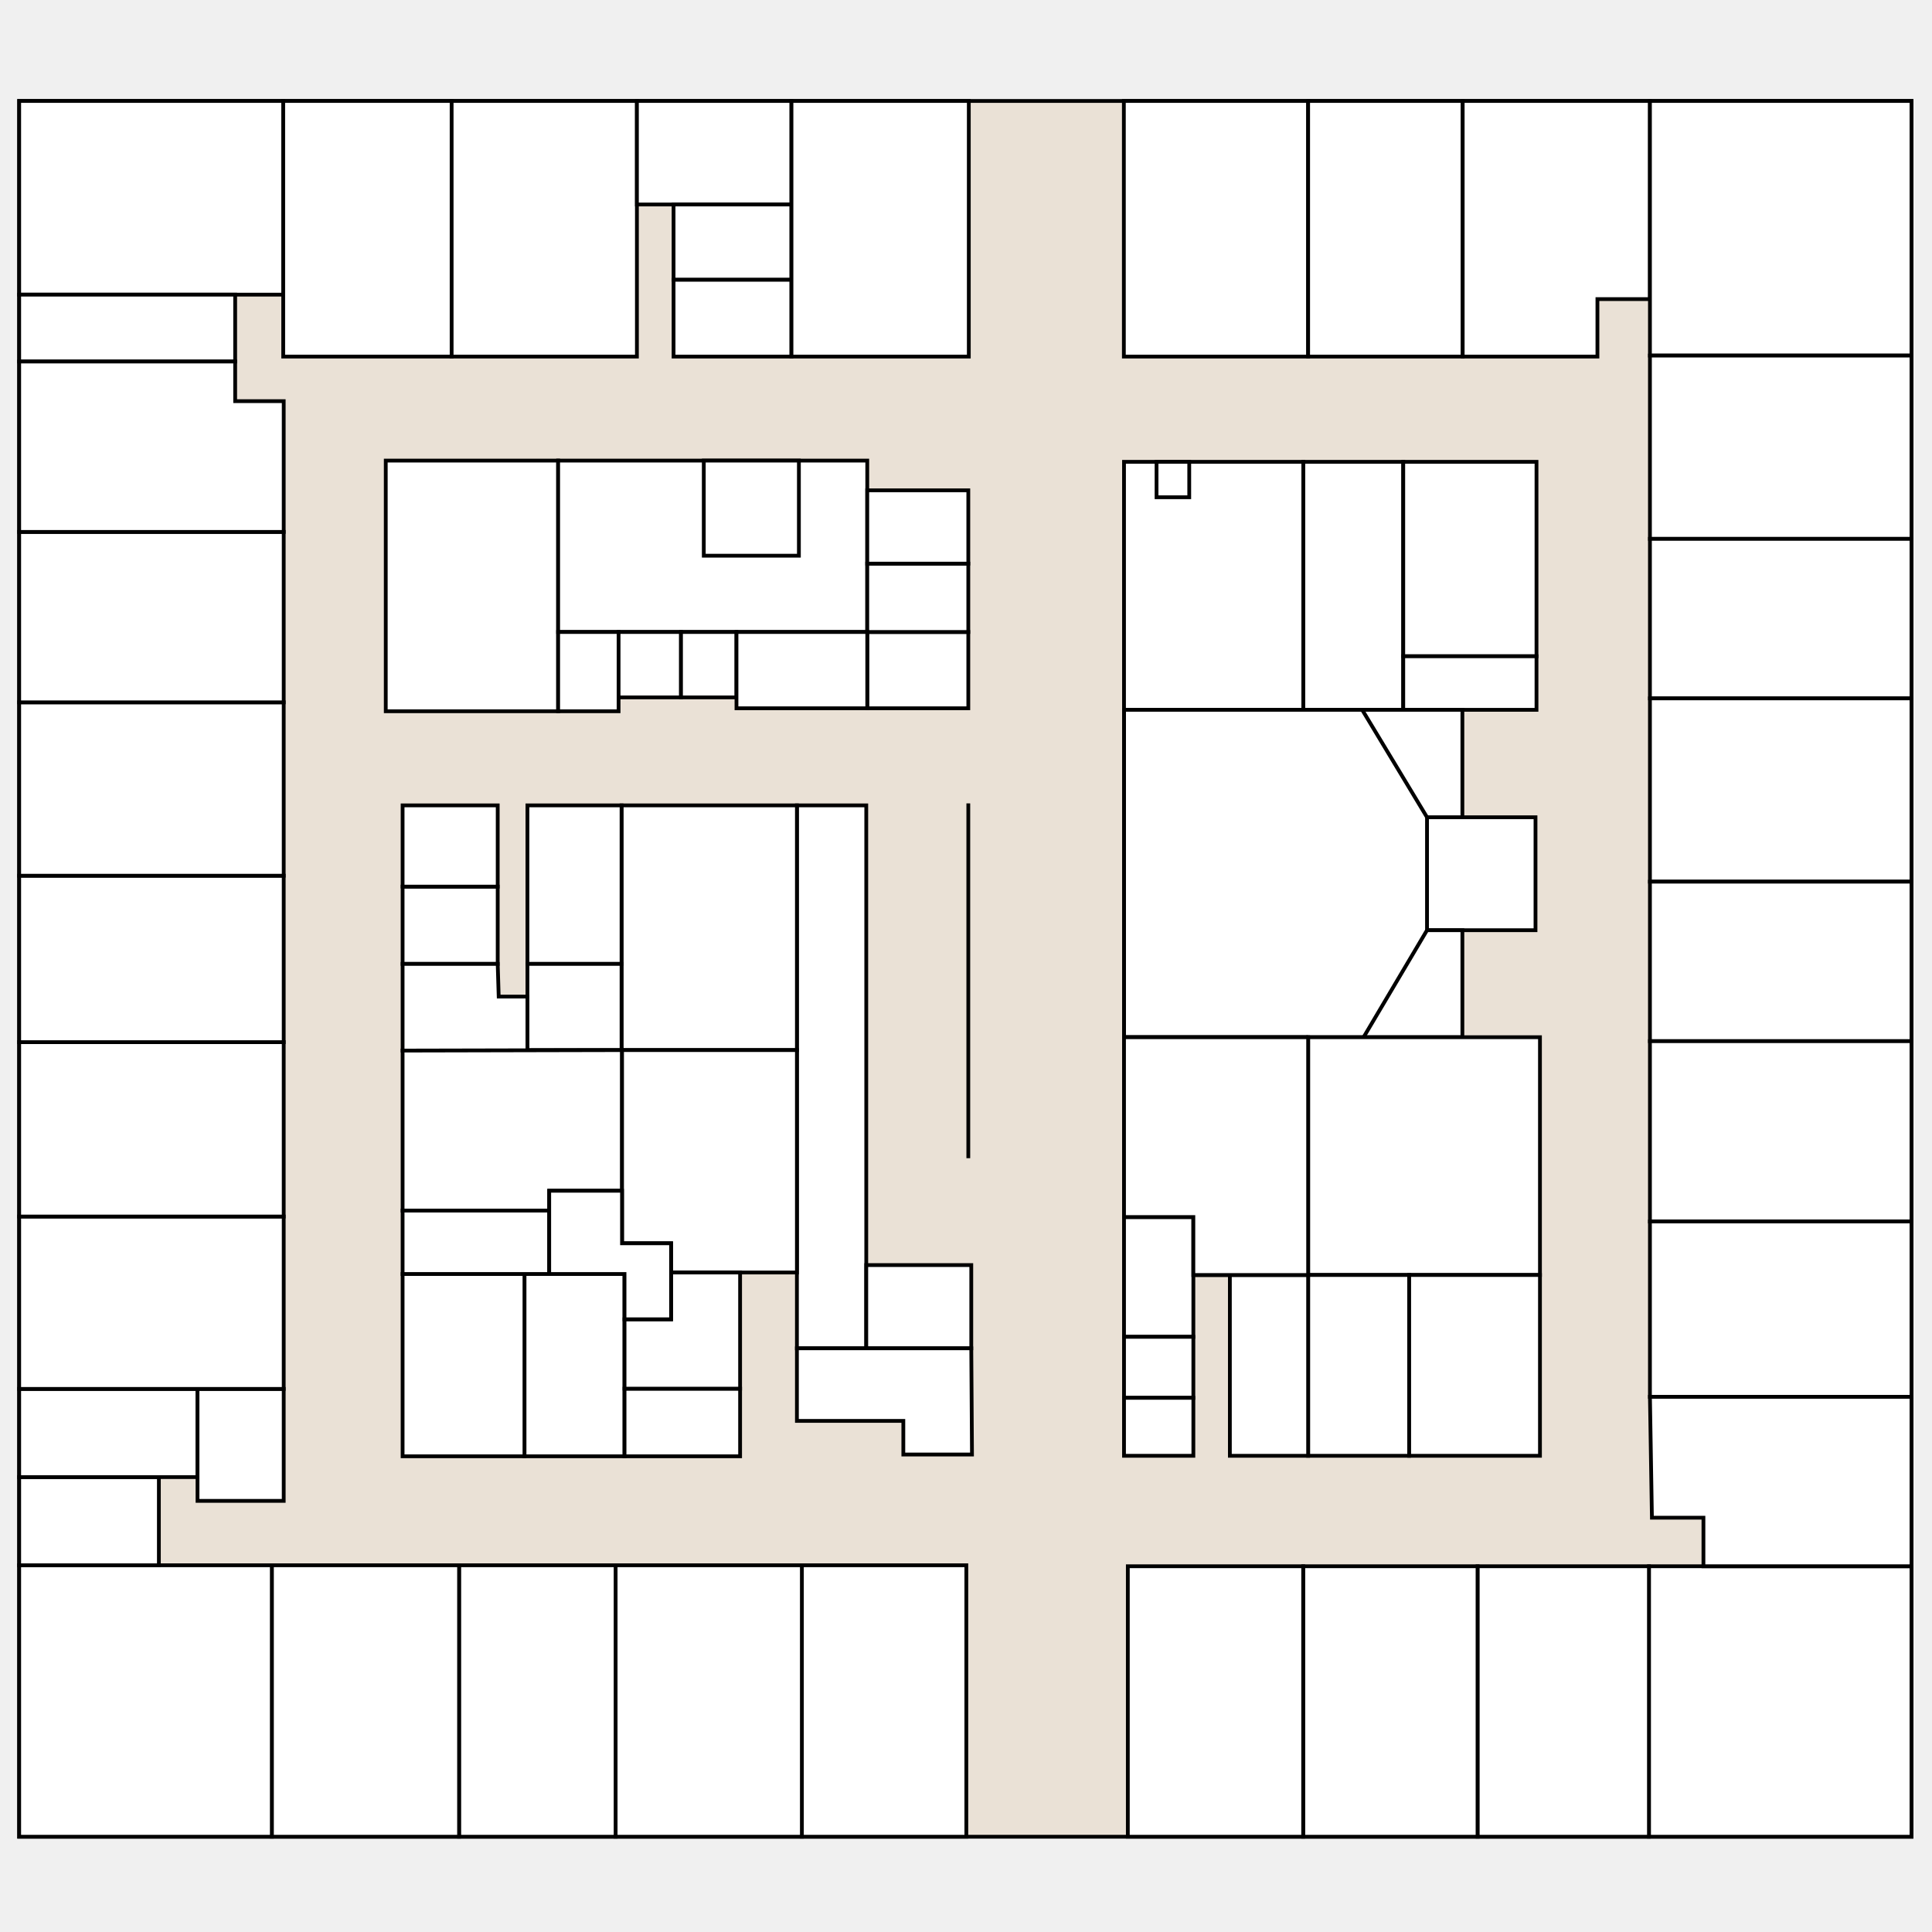
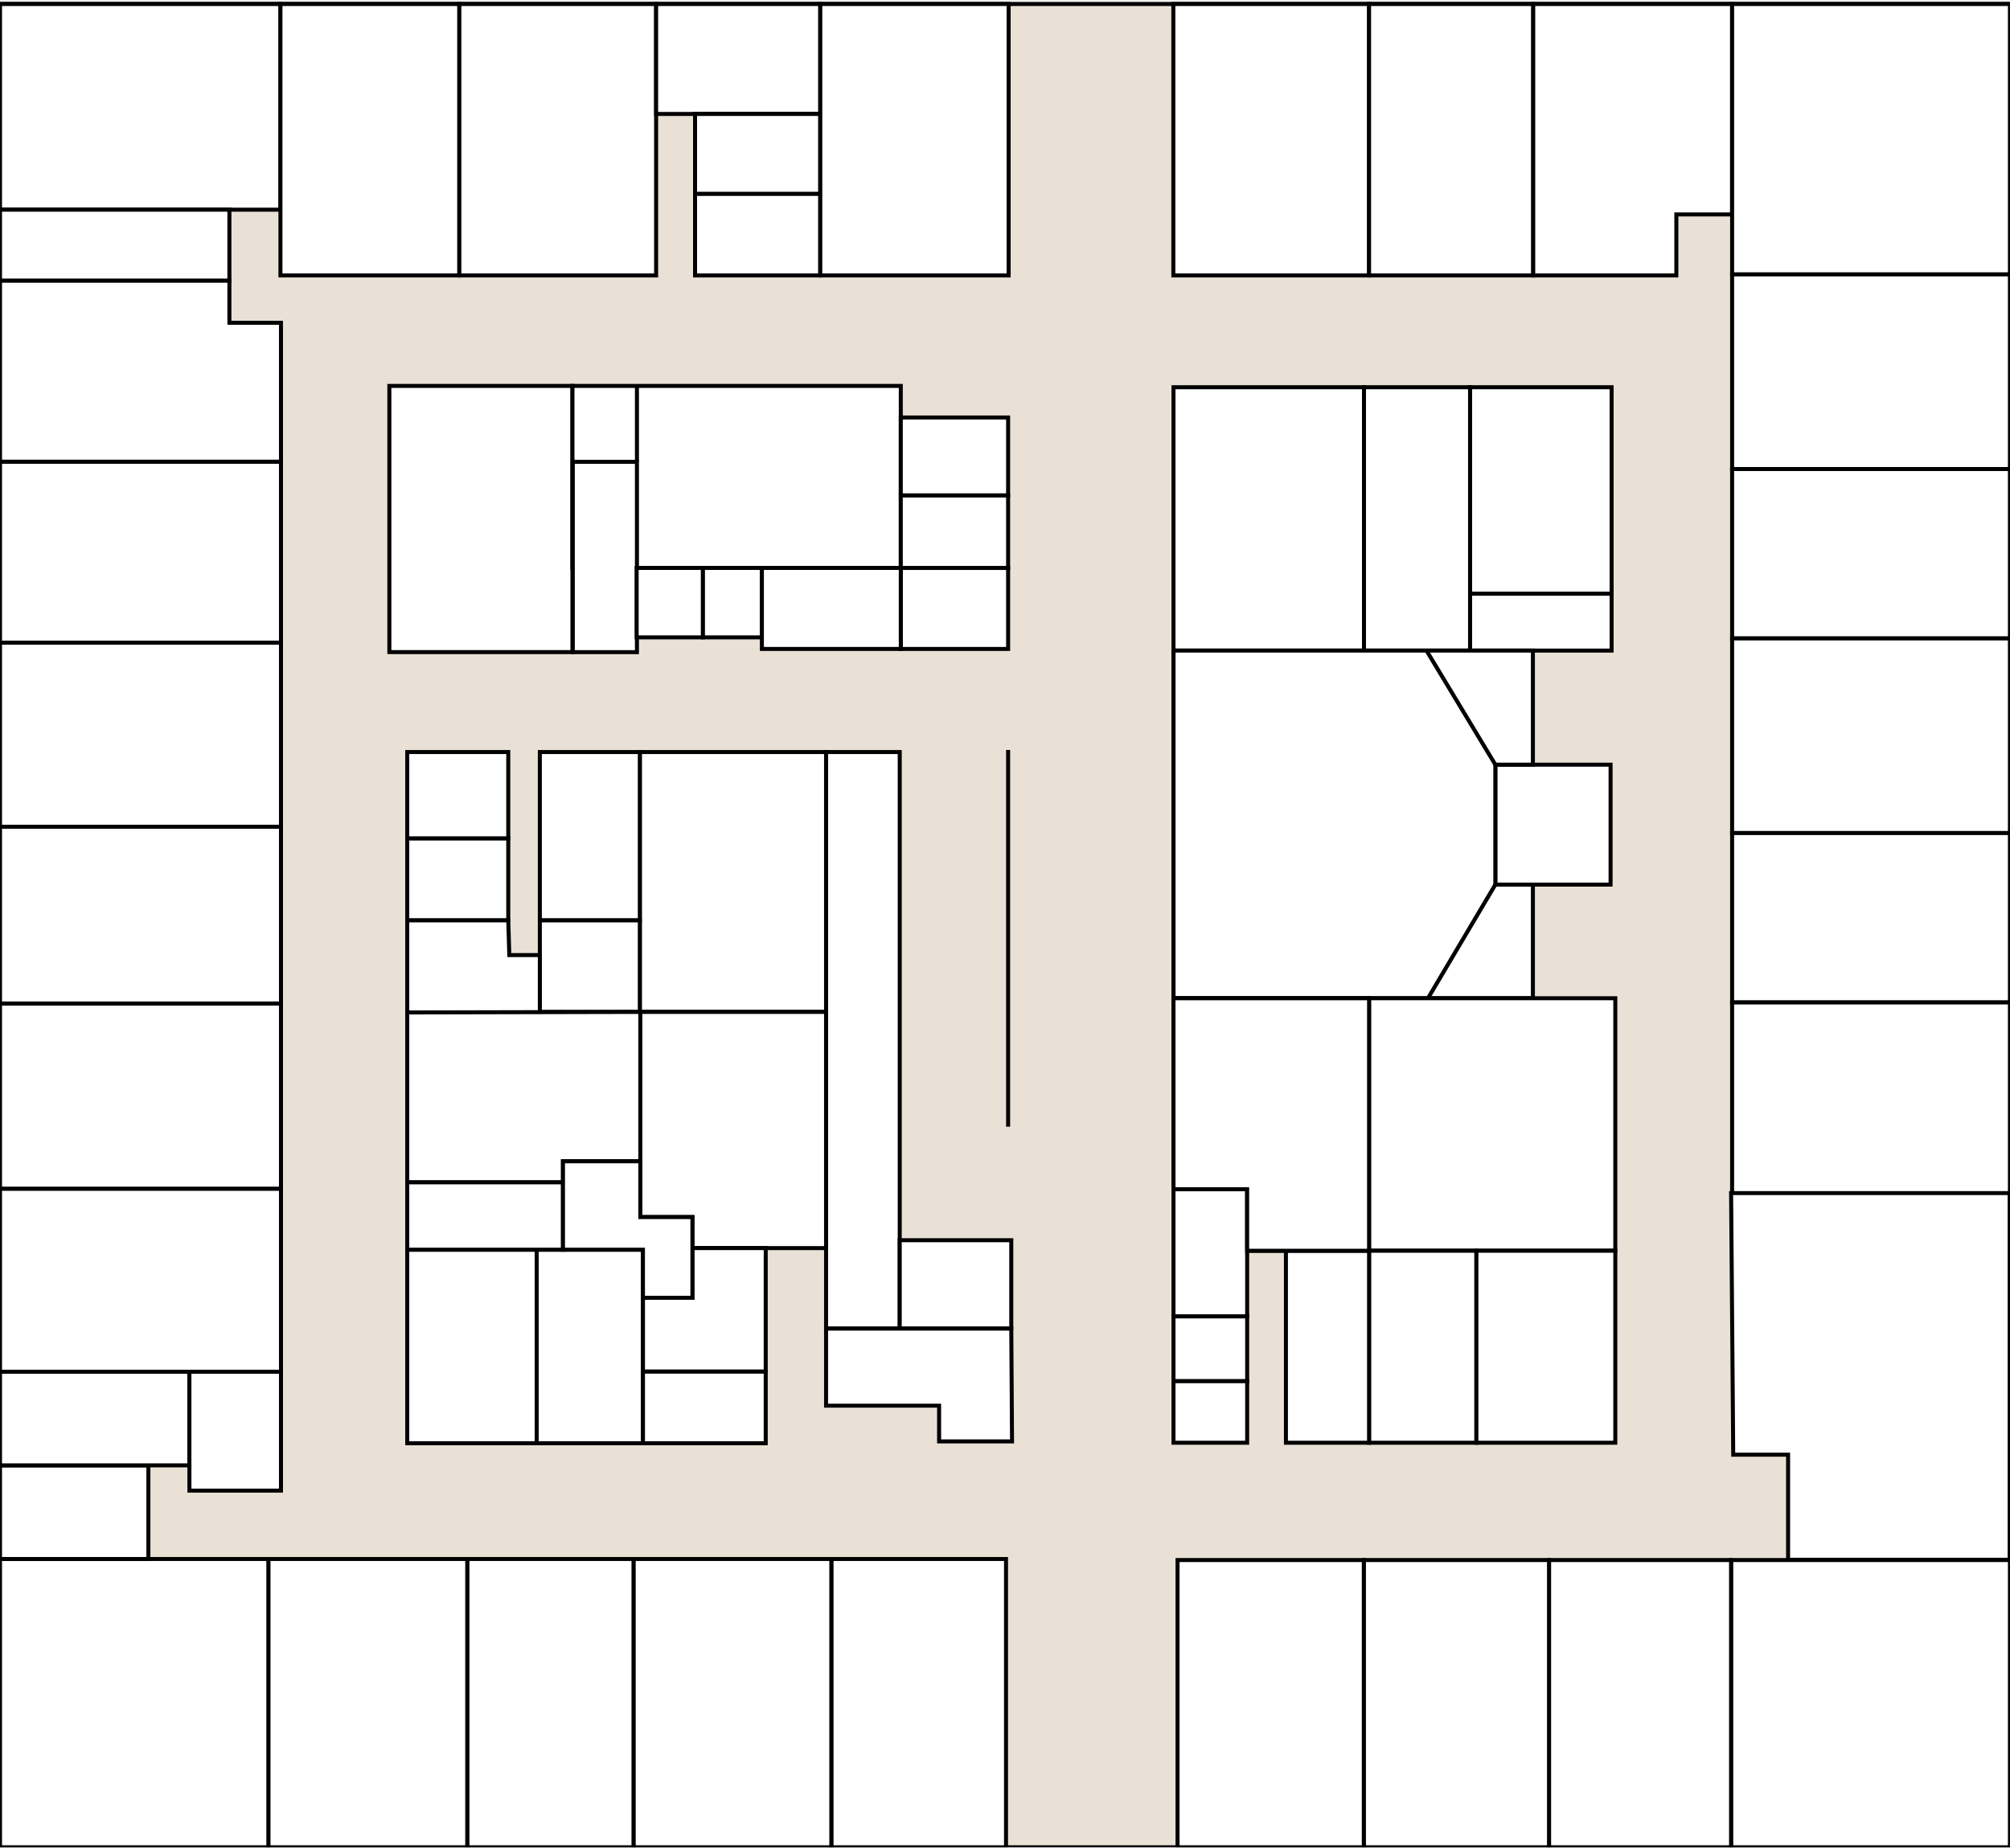
- <svg xmlns="http://www.w3.org/2000/svg" xmlns:ns1="http://www.openswatchbook.org/uri/2009/osb" width="1024" height="1024" viewBox="0 0 1024 1024" id="svg2" version="1.1">
-   <defs id="defs4">
-     <linearGradient id="linearGradient4705" ns1:paint="solid">
-       <stop style="stop-color:#ffffff;stop-opacity:1;" offset="0" id="stop4707" />
-     </linearGradient>
-     <filter style="color-interpolation-filters:sRGB;" id="filter5156">
-       <feGaussianBlur stdDeviation="20 20" result="blur" id="feGaussianBlur5158" />
-     </filter>
+ <svg xmlns="http://www.w3.org/2000/svg" width="1003" height="922" viewBox="0 0 1003 922" fill="none">
+   <g clip-path="url(#clip0_1070_1724)">
+     <path d="M1002.96 2H0V921.995H1002.96V2Z" fill="#EAE1D6" stroke="black" stroke-width="2" />
+     <path d="M139.942 2H0V104.659H139.942V2Z" fill="white" stroke="black" stroke-width="2" />
+     <path d="M229.211 2H139.942V137.479H229.211V2Z" fill="white" stroke="black" stroke-width="2" />
+     <path d="M327.407 2H229.211V137.479H327.407V2Z" fill="white" stroke="black" stroke-width="2" />
+     <path d="M409.324 2H327.407V56.874H409.324V2Z" fill="white" stroke="black" stroke-width="2" />
+     <path d="M409.324 56.874H346.836V96.783H409.324V56.874Z" fill="white" stroke="black" stroke-width="2" />
+     <path d="M409.324 96.783H346.836V137.479H409.324V96.783Z" fill="white" stroke="black" stroke-width="2" />
+     <path d="M503.319 2H409.324V137.479H503.319V2Z" fill="white" stroke="black" stroke-width="2" />
+     <path d="M683.17 2H585.499V137.479H683.17V2Z" fill="white" stroke="black" stroke-width="2" />
+     <path d="M765.088 2H683.17V137.479H765.088V2Z" fill="white" stroke="black" stroke-width="2" />
+     <path d="M864.334 2V107.022H836.503V137.479H765.088V2H864.334Z" fill="white" stroke="black" stroke-width="2" />
+     <path d="M1002.96 2H864.334V136.954H1002.96V2Z" fill="white" stroke="black" stroke-width="2" />
+     <path d="M1002.96 136.954H864.334V234.099H1002.96V136.954Z" fill="white" stroke="black" stroke-width="2" />
+     <path d="M1002.96 234.099H864.334V318.642H1002.96V234.099Z" fill="white" stroke="black" stroke-width="2" />
+     <path d="M1002.96 318.642H864.334V415.788H1002.96V318.642Z" fill="white" stroke="black" stroke-width="2" />
+     <path d="M1002.96 415.788H864.334V500.331H1002.96V415.788Z" fill="white" stroke="black" stroke-width="2" />
+     <path d="M1002.96 500.331H864.334V595.901H1002.96V500.331Z" fill="white" stroke="black" stroke-width="2" />
+     <path d="M1002.96 778.64H863.809V921.995H1002.96V778.64Z" fill="white" stroke="black" stroke-width="2" />
+     <path d="M863.809 778.64H772.964V921.995H863.809V778.64Z" fill="white" stroke="black" stroke-width="2" />
+     <path d="M772.964 778.64H680.545V921.995H772.964V778.64Z" fill="white" stroke="black" stroke-width="2" />
+     <path d="M680.545 778.64H587.6V921.995H680.545V778.64Z" fill="white" stroke="black" stroke-width="2" />
+     <path d="M502.007 778.115H414.838V921.995H502.007V778.115Z" fill="white" stroke="black" stroke-width="2" />
+     <path d="M414.838 778.115H316.117V921.995H414.838V778.115Z" fill="white" stroke="black" stroke-width="2" />
+     <path d="M316.117 778.115H233.15V921.995H316.117V778.115Z" fill="white" stroke="black" stroke-width="2" />
+     <path d="M233.15 778.115H133.903V921.995H233.15V778.115Z" fill="white" stroke="black" stroke-width="2" />
+     <path d="M133.903 778.115H0V921.995H133.903V778.115Z" fill="white" stroke="black" stroke-width="2" />
+     <path d="M74.041 731.38H0V778.115H74.041V731.38Z" fill="white" stroke="black" stroke-width="2" />
+     <path d="M94.52 684.645H0V731.38H94.52V684.645Z" fill="white" stroke="black" stroke-width="2" />
+     <path d="M140.205 684.645H94.52V743.983H140.205V684.645Z" fill="white" stroke="black" stroke-width="2" />
+     <path d="M140.205 593.276H0V684.645H140.205V593.276Z" fill="white" stroke="black" stroke-width="2" />
+     <path d="M140.205 500.856H0V593.276H140.205V500.856Z" fill="white" stroke="black" stroke-width="2" />
+     <path d="M140.205 412.637H0V500.856H140.205V412.637Z" fill="white" stroke="black" stroke-width="2" />
+     <path d="M140.205 320.743H0V412.637H140.205V320.743Z" fill="white" stroke="black" stroke-width="2" />
+     <path d="M140.205 230.424H0V320.743H140.205V230.424Z" fill="white" stroke="black" stroke-width="2" />
+     <path d="M114.474 104.659H0V140.104H114.474V104.659Z" fill="white" stroke="black" stroke-width="2" />
+     <path d="M140.205 230.424V161.109H114.474V140.104H0V230.424H140.205Z" fill="white" stroke="black" stroke-width="2" />
+     <path d="M892.264 778.49V726.051H864.886L863.832 595.49H1002.83V778.49H892.264Z" fill="white" stroke="black" stroke-width="2" />
+     <path d="M285.661 192.615H194.291V325.469H285.661V192.615Z" fill="white" stroke="black" stroke-width="2" />
+     <path d="M449.496 192.615H285.661V283.46H449.496V192.615Z" fill="white" stroke="black" stroke-width="2" />
+     <mask id="mask0_1070_1724" style="mask-type:luminance" maskUnits="userSpaceOnUse" x="285" y="192" width="34" height="39">
+       <path d="M285.832 192.49H318.832V230.49H285.832V192.49Z" fill="white" />
+     </mask>
+     <g mask="url(#mask0_1070_1724)">
+       <path d="M318.832 192.49H316.832V230.49H318.832H320.832V192.49H318.832Z" fill="black" />
+     </g>
+     <path d="M317.832 230.49H285.832V325.49H317.832V230.49Z" fill="white" stroke="black" stroke-width="2" />
+     <path d="M350.775 283.46H317.693V318.117H350.775V283.46Z" fill="white" stroke="black" stroke-width="2" />
+     <path d="M380.181 283.46H350.775V318.117H380.181V283.46Z" fill="white" stroke="black" stroke-width="2" />
+     <path d="M503.057 283.46H449.495V323.893H503.057V283.46Z" fill="white" stroke="black" stroke-width="2" />
+     <path d="M503.057 247.227H449.495V283.46H503.057V247.227Z" fill="white" stroke="black" stroke-width="2" />
+     <path d="M503.057 208.369H449.495V247.227H503.057V208.369Z" fill="white" stroke="black" stroke-width="2" />
+     <path d="M449.496 283.46H380.181V323.893H449.496V283.46Z" fill="white" stroke="black" stroke-width="2" />
+     <path d="M448.97 375.354H412.213V663.115H448.97V375.354Z" fill="white" stroke="black" stroke-width="2" />
+     <path d="M504.632 619.006H448.97V663.115H504.632V619.006Z" fill="white" stroke="black" stroke-width="2" />
+     <path d="M412.213 375.354H319.268V505.057H412.213V375.354Z" fill="white" stroke="black" stroke-width="2" />
+     <path d="M319.268 375.354H269.382V459.372H319.268V375.354Z" fill="white" stroke="black" stroke-width="2" />
+     <path d="M319.268 459.372H269.382V505.057H319.268V459.372Z" fill="white" stroke="black" stroke-width="2" />
+     <path d="M253.629 418.413H203.218V459.372H253.629V418.413Z" fill="white" stroke="black" stroke-width="2" />
+     <path d="M253.629 375.354H203.218V418.414H253.629V375.354Z" fill="white" stroke="black" stroke-width="2" />
+     <path d="M269.382 505.319V476.701H254.154L253.629 459.372H203.218V505.319H269.382Z" fill="white" stroke="black" stroke-width="2" />
+     <path d="M320.843 623.732H267.807V720.353H320.843V623.732Z" fill="white" stroke="black" stroke-width="2" />
+     <path d="M267.807 623.732H203.218V720.353H267.807V623.732Z" fill="white" stroke="black" stroke-width="2" />
+     <path d="M203.218 505.319V590.125H280.935V579.623H319.53V505.057L203.218 505.319Z" fill="white" stroke="black" stroke-width="2" />
+     <path d="M319.53 505.057V607.454H345.523V622.944H412.213V505.057H319.53Z" fill="white" stroke="black" stroke-width="2" />
+     <path d="M280.935 590.125H203.218V623.732H280.935V590.125Z" fill="white" stroke="black" stroke-width="2" />
+     <path d="M382.102 684.511H320.843V720.353H382.102V684.511Z" fill="white" stroke="black" stroke-width="2" />
+     <path d="M412.213 663.115V701.592H468.617V719.415H505.005L504.632 663.115H412.213Z" fill="white" stroke="black" stroke-width="2" />
+     <path d="M382.102 684.511V622.944H345.523V647.752H320.843V684.511H382.102Z" fill="white" stroke="black" stroke-width="2" />
+     <path d="M680.635 193.268H585.58V324.712H680.635V193.268Z" fill="white" stroke="black" stroke-width="2" />
+     <path d="M733.581 193.268H680.635V324.712H733.581V193.268Z" fill="white" stroke="black" stroke-width="2" />
+     <path d="M804.209 193.268H733.581V296.325H804.209V193.268Z" fill="white" stroke="black" stroke-width="2" />
+     <path d="M804.209 296.325H733.581V324.712H804.209V296.325Z" fill="white" stroke="black" stroke-width="2" />
+     <path d="M803.683 381.656H746.184V441.518H803.683V381.656Z" fill="white" stroke="black" stroke-width="2" />
+     <path d="M585.582 324.708V498.24H764.926V441.521H746.176V381.646H764.926V324.708H585.582Z" fill="white" stroke="black" stroke-width="2" />
+     <path d="M806.046 498.23H683.17V624.257H806.046V498.23Z" fill="white" stroke="black" stroke-width="2" />
+     <path d="M736.731 624.257H683.17V720.09H736.731V624.257Z" fill="white" stroke="black" stroke-width="2" />
+     <path d="M806.046 624.257H736.732V720.09H806.046V624.257Z" fill="white" stroke="black" stroke-width="2" />
+     <path d="M683.17 624.257H641.686V720.09H683.17V624.257Z" fill="white" stroke="black" stroke-width="2" />
+     <path d="M585.58 324.712V593.54" stroke="black" stroke-width="2" />
+     <path d="M622.339 593.54H585.58V657.034H622.339V593.54Z" fill="white" stroke="black" stroke-width="2" />
+     <path d="M622.339 657.034H585.58V689.371H622.339V657.034Z" fill="white" stroke="black" stroke-width="2" />
+     <path d="M622.339 689.371H585.58V720.09H622.339V689.371Z" fill="white" stroke="black" stroke-width="2" />
+     <path d="M641.686 624.257H622.339" stroke="black" stroke-width="2" />
+     <path d="M683.17 498.23H585.58" stroke="black" stroke-width="2" />
+     <path d="M746.184 441.518L712.568 498.23" stroke="black" stroke-width="2" />
+     <path d="M746.184 381.656L711.825 324.712" stroke="black" stroke-width="2" />
+     <path d="M503.057 374.304V562.35" stroke="black" stroke-width="2" />
+     <path d="M280.926 579.615V607.458V623.74H319.52H320.832V647.74H345.52V607.458H319.52V579.615H280.926Z" fill="white" stroke="black" stroke-width="2" />
+     <path d="M585.582 498.24V593.552H622.332V624.271H683.176V593.552V498.24H585.582Z" fill="white" stroke="black" stroke-width="2" />
+   </g>
+   <defs>
+     <clipPath id="clip0_1070_1724">
+       <rect width="1003" height="922" fill="white" />
+     </clipPath>
  </defs>
-   <g id="layer2" transform="translate(0,-28.36217)" style="display:inline">
-     <g id="g3987" transform="matrix(1.470312,0,0,1.470312,-39.19294,-241.9188)" style="stroke:#000000;stroke-width:2.55;stroke-miterlimit:4;stroke-opacity:1;stroke-dasharray:none">
-       <rect y="220.219" x="33.571" height="625.714" width="682.143" id="rect3007" style="fill:#EAE1D6;fill-opacity:1;stroke:#000000;stroke-width:1.36;stroke-miterlimit:4;stroke-opacity:1;stroke-dasharray:none" />
-       <rect y="220.219" x="33.571" height="69.821" width="95.179" id="rect3781" style="fill:#ffffff;fill-opacity:1;stroke:#000000;stroke-width:1.36;stroke-miterlimit:4;stroke-opacity:1;stroke-dasharray:none" />
-       <rect y="220.219" x="128.75" height="92.143" width="60.714" id="rect3783" style="fill:#ffffff;fill-opacity:1;stroke:#000000;stroke-width:1.36;stroke-miterlimit:4;stroke-opacity:1;stroke-dasharray:none" />
-       <rect y="220.219" x="189.464" height="92.143" width="66.786" id="rect3785" style="fill:#ffffff;fill-opacity:1;stroke:#000000;stroke-width:1.36;stroke-miterlimit:4;stroke-opacity:1;stroke-dasharray:none" />
-       <rect y="220.219" x="256.25" height="37.321" width="55.714" id="rect3787" style="fill:#ffffff;fill-opacity:1;stroke:#000000;stroke-width:1.36;stroke-miterlimit:4;stroke-opacity:1;stroke-dasharray:none" />
-       <rect y="257.541" x="269.464" height="27.143" width="42.5" id="rect3789" style="fill:#ffffff;fill-opacity:1;stroke:#000000;stroke-width:1.36;stroke-miterlimit:4;stroke-opacity:1;stroke-dasharray:none" />
-       <rect y="284.684" x="269.464" height="27.679" width="42.5" id="rect3791" style="fill:#ffffff;fill-opacity:1;stroke:#000000;stroke-width:1.36;stroke-miterlimit:4;stroke-opacity:1;stroke-dasharray:none" />
-       <rect ry="0" y="220.219" x="311.964" height="92.143" width="63.929" id="rect3797" style="fill:#ffffff;fill-opacity:1;stroke:#000000;stroke-width:1.36;stroke-miterlimit:4;stroke-opacity:1;stroke-dasharray:none" />
-       <rect y="220.219" x="431.786" height="92.143" width="66.429" id="rect3803" style="fill:#ffffff;fill-opacity:1;stroke:#000000;stroke-width:1.36;stroke-miterlimit:4;stroke-opacity:1;stroke-dasharray:none" />
-       <rect y="220.219" x="498.214" height="92.143" width="55.714" id="rect3805" style="fill:#ffffff;fill-opacity:1;stroke:#000000;stroke-width:1.36;stroke-miterlimit:4;stroke-opacity:1;stroke-dasharray:none" />
-       <path id="path3809" d="m 621.429,220.219 0,71.429 -18.929,0 0,20.714 -48.571,0 0,-92.143 z" style="fill:#ffffff;fill-opacity:1;stroke:#000000;stroke-width:1.36;stroke-linecap:butt;stroke-linejoin:miter;stroke-miterlimit:4;stroke-opacity:1;stroke-dasharray:none" />
-       <rect y="220.219" x="621.429" height="91.786" width="94.286" id="rect3811" style="fill:#ffffff;fill-opacity:1;stroke:#000000;stroke-width:1.36;stroke-miterlimit:4;stroke-opacity:1;stroke-dasharray:none" />
-       <rect y="312.005" x="621.429" height="66.071" width="94.286" id="rect3813" style="fill:#ffffff;fill-opacity:1;stroke:#000000;stroke-width:1.36;stroke-miterlimit:4;stroke-opacity:1;stroke-dasharray:none" />
-       <rect y="378.076" x="621.429" height="57.5" width="94.286" id="rect3815" style="fill:#ffffff;fill-opacity:1;stroke:#000000;stroke-width:1.36;stroke-miterlimit:4;stroke-opacity:1;stroke-dasharray:none" />
-       <rect y="435.576" x="621.429" height="66.071" width="94.286" id="rect3817" style="fill:#ffffff;fill-opacity:1;stroke:#000000;stroke-width:1.36;stroke-miterlimit:4;stroke-opacity:1;stroke-dasharray:none" />
-       <rect y="501.648" x="621.429" height="57.5" width="94.286" id="rect3819" style="fill:#ffffff;fill-opacity:1;stroke:#000000;stroke-width:1.36;stroke-miterlimit:4;stroke-opacity:1;stroke-dasharray:none" />
-       <rect y="559.148" x="621.429" height="65" width="94.286" id="rect3821" style="fill:#ffffff;fill-opacity:1;stroke:#000000;stroke-width:1.36;stroke-miterlimit:4;stroke-opacity:1;stroke-dasharray:none" />
-       <rect y="624.148" x="621.429" height="63.214" width="94.286" id="rect3823" style="fill:#ffffff;fill-opacity:1;stroke:#000000;stroke-width:1.36;stroke-miterlimit:4;stroke-opacity:1;stroke-dasharray:none" />
-       <rect y="748.434" x="621.071" height="97.5" width="94.643" id="rect3825" style="fill:#ffffff;fill-opacity:1;stroke:#000000;stroke-width:1.36;stroke-miterlimit:4;stroke-opacity:1;stroke-dasharray:none" />
-       <rect y="748.434" x="559.286" height="97.5" width="61.786" id="rect3827" style="fill:#ffffff;fill-opacity:1;stroke:#000000;stroke-width:1.36;stroke-miterlimit:4;stroke-opacity:1;stroke-dasharray:none" />
-       <rect y="748.434" x="496.429" height="97.5" width="62.857" id="rect3829" style="fill:#ffffff;fill-opacity:1;stroke:#000000;stroke-width:1.36;stroke-miterlimit:4;stroke-opacity:1;stroke-dasharray:none" />
-       <rect y="748.434" x="433.214" height="97.5" width="63.214" id="rect3831" style="fill:#ffffff;fill-opacity:1;stroke:#000000;stroke-width:1.36;stroke-miterlimit:4;stroke-opacity:1;stroke-dasharray:none" />
-       <rect y="748.076" x="315.714" height="97.857" width="59.286" id="rect3833" style="fill:#ffffff;fill-opacity:1;stroke:#000000;stroke-width:1.36;stroke-miterlimit:4;stroke-opacity:1;stroke-dasharray:none" />
-       <rect y="748.076" x="248.571" height="97.857" width="67.143" id="rect3835" style="fill:#ffffff;fill-opacity:1;stroke:#000000;stroke-width:1.36;stroke-miterlimit:4;stroke-opacity:1;stroke-dasharray:none" />
-       <rect y="748.076" x="192.143" height="97.857" width="56.429" id="rect3837" style="fill:#ffffff;fill-opacity:1;stroke:#000000;stroke-width:1.36;stroke-miterlimit:4;stroke-opacity:1;stroke-dasharray:none" />
-       <rect y="748.076" x="124.643" height="97.857" width="67.5" id="rect3839" style="fill:#ffffff;fill-opacity:1;stroke:#000000;stroke-width:1.36;stroke-miterlimit:4;stroke-opacity:1;stroke-dasharray:none" />
-       <rect y="748.076" x="33.571" height="97.857" width="91.071" id="rect3841" style="fill:#ffffff;fill-opacity:1;stroke:#000000;stroke-width:1.36;stroke-miterlimit:4;stroke-opacity:1;stroke-dasharray:none" />
-       <rect y="716.291" x="33.571" height="31.786" width="50.357" id="rect3843" style="fill:#ffffff;fill-opacity:1;stroke:#000000;stroke-width:1.36;stroke-miterlimit:4;stroke-opacity:1;stroke-dasharray:none" />
-       <rect y="684.505" x="33.571" height="31.786" width="64.286" id="rect3845" style="fill:#ffffff;fill-opacity:1;stroke:#000000;stroke-width:1.36;stroke-miterlimit:4;stroke-opacity:1;stroke-dasharray:none" />
-       <rect y="684.505" x="97.857" height="40.357" width="31.071" id="rect3847" style="fill:#ffffff;fill-opacity:1;stroke:#000000;stroke-width:1.36;stroke-miterlimit:4;stroke-opacity:1;stroke-dasharray:none" />
-       <rect y="622.362" x="33.571" height="62.143" width="95.357" id="rect3849" style="fill:#ffffff;fill-opacity:1;stroke:#000000;stroke-width:1.36;stroke-miterlimit:4;stroke-opacity:1;stroke-dasharray:none" />
-       <rect y="559.505" x="33.571" height="62.857" width="95.357" id="rect3851" style="fill:#ffffff;fill-opacity:1;stroke:#000000;stroke-width:1.36;stroke-miterlimit:4;stroke-opacity:1;stroke-dasharray:none" />
-       <rect y="499.505" x="33.571" height="60" width="95.357" id="rect3853" style="fill:#ffffff;fill-opacity:1;stroke:#000000;stroke-width:1.36;stroke-miterlimit:4;stroke-opacity:1;stroke-dasharray:none" />
-       <rect y="437.005" x="33.571" height="62.5" width="95.357" id="rect3855" style="fill:#ffffff;fill-opacity:1;stroke:#000000;stroke-width:1.36;stroke-miterlimit:4;stroke-opacity:1;stroke-dasharray:none" />
-       <rect y="375.576" x="33.571" height="61.429" width="95.357" id="rect3857" style="fill:#ffffff;fill-opacity:1;stroke:#000000;stroke-width:1.36;stroke-miterlimit:4;stroke-opacity:1;stroke-dasharray:none" />
-       <rect y="290.041" x="33.571" height="24.107" width="77.857" id="rect3859" style="fill:#ffffff;fill-opacity:1;stroke:#000000;stroke-width:1.36;stroke-miterlimit:4;stroke-opacity:1;stroke-dasharray:none" />
-       <path id="path3861" d="m 128.929,375.576 0,-47.143 -17.5,0 0,-14.286 -77.857,0 0,61.429 z" style="fill:#ffffff;fill-opacity:1;stroke:#000000;stroke-width:1.36;stroke-linecap:butt;stroke-linejoin:miter;stroke-miterlimit:4;stroke-opacity:1;stroke-dasharray:none" />
-       <path id="path3863" d="m 640.714,748.434 0,-17.5 -18.571,0 -0.714,-43.571 94.286,0 -2e-5,61.071 z" style="fill:#ffffff;fill-opacity:1;stroke:#000000;stroke-width:1.36;stroke-linecap:butt;stroke-linejoin:miter;stroke-miterlimit:4;stroke-opacity:1;stroke-dasharray:none" />
-       <rect y="349.862" x="165.714" height="90.357" width="62.143" id="rect3865" style="fill:#ffffff;fill-opacity:1;stroke:#000000;stroke-width:1.36;stroke-miterlimit:4;stroke-opacity:1;stroke-dasharray:none" />
-       <rect y="349.862" x="227.857" height="61.786" width="111.429" id="rect3873" style="fill:#ffffff;fill-opacity:1;stroke:#000000;stroke-width:1.36;stroke-miterlimit:4;stroke-opacity:1;stroke-dasharray:none" />
-       <rect y="349.862" x="280.357" height="34.286" width="34.286" id="rect3875" style="fill:#ffffff;fill-opacity:1;stroke:#000000;stroke-width:1.36;stroke-miterlimit:4;stroke-opacity:1;stroke-dasharray:none" />
-       <rect y="411.648" x="227.857" height="28.571" width="21.786" id="rect3877" style="fill:#ffffff;fill-opacity:1;stroke:#000000;stroke-width:1.36;stroke-miterlimit:4;stroke-opacity:1;stroke-dasharray:none" />
-       <rect y="411.648" x="249.643" height="23.571" width="22.5" id="rect3881" style="fill:#ffffff;fill-opacity:1;stroke:#000000;stroke-width:1.36;stroke-miterlimit:4;stroke-opacity:1;stroke-dasharray:none" />
-       <rect y="411.648" x="272.143" height="23.571" width="20" id="rect3883" style="fill:#ffffff;fill-opacity:1;stroke:#000000;stroke-width:1.36;stroke-miterlimit:4;stroke-opacity:1;stroke-dasharray:none" />
-       <rect y="411.648" x="339.286" height="27.5" width="36.429" id="rect3885" style="fill:#ffffff;fill-opacity:1;stroke:#000000;stroke-width:1.36;stroke-miterlimit:4;stroke-opacity:1;stroke-dasharray:none" />
-       <rect y="387.005" x="339.286" height="24.643" width="36.429" id="rect3887" style="fill:#ffffff;fill-opacity:1;stroke:#000000;stroke-width:1.36;stroke-miterlimit:4;stroke-opacity:1;stroke-dasharray:none" />
-       <rect y="360.576" x="339.286" height="26.429" width="36.429" id="rect3889" style="fill:#ffffff;fill-opacity:1;stroke:#000000;stroke-width:1.36;stroke-miterlimit:4;stroke-opacity:1;stroke-dasharray:none" />
-       <rect y="411.648" x="292.143" height="27.5" width="47.143" id="rect3891" style="fill:#ffffff;fill-opacity:1;stroke:#000000;stroke-width:1.36;stroke-miterlimit:4;stroke-opacity:1;stroke-dasharray:none" />
-       <rect y="474.148" x="313.929" height="195.714" width="25" id="rect3895" style="fill:#ffffff;fill-opacity:1;stroke:#000000;stroke-width:1.36;stroke-miterlimit:4;stroke-opacity:1;stroke-dasharray:none" />
-       <rect y="639.862" x="338.929" height="30" width="37.857" id="rect3897" style="fill:#ffffff;fill-opacity:1;stroke:#000000;stroke-width:1.36;stroke-miterlimit:4;stroke-opacity:1;stroke-dasharray:none" />
-       <rect y="474.148" x="250.714" height="88.214" width="63.214" id="rect3899" style="fill:#ffffff;fill-opacity:1;stroke:#000000;stroke-width:1.36;stroke-miterlimit:4;stroke-opacity:1;stroke-dasharray:none" />
-       <rect y="474.148" x="216.786" height="57.143" width="33.929" id="rect3901" style="fill:#ffffff;fill-opacity:1;stroke:#000000;stroke-width:1.36;stroke-miterlimit:4;stroke-opacity:1;stroke-dasharray:none" />
-       <rect y="531.291" x="216.786" height="31.071" width="33.929" id="rect3903" style="fill:#ffffff;fill-opacity:1;stroke:#000000;stroke-width:1.36;stroke-miterlimit:4;stroke-opacity:1;stroke-dasharray:none" />
-       <rect y="503.434" x="171.786" height="27.857" width="34.286" id="rect3908" style="fill:#ffffff;fill-opacity:1;stroke:#000000;stroke-width:1.36;stroke-miterlimit:4;stroke-opacity:1;stroke-dasharray:none" />
-       <rect y="474.148" x="171.786" height="29.286" width="34.286" id="rect3913" style="fill:#ffffff;fill-opacity:1;stroke:#000000;stroke-width:1.36;stroke-miterlimit:4;stroke-opacity:1;stroke-dasharray:none" />
-       <path id="path3917" d="m 216.786,562.541 0,-19.464 -10.357,0 -0.357,-11.786 -34.286,0 0,31.25 z" style="fill:#ffffff;fill-opacity:1;stroke:#000000;stroke-width:1.36;stroke-linecap:butt;stroke-linejoin:miter;stroke-miterlimit:4;stroke-opacity:1;stroke-dasharray:none" />
-       <rect y="643.076" x="215.714" height="65.714" width="36.071" id="rect3919" style="fill:#ffffff;fill-opacity:1;stroke:#000000;stroke-width:1.36;stroke-miterlimit:4;stroke-opacity:1;stroke-dasharray:none" />
-       <rect y="643.076" x="171.786" height="65.714" width="43.929" id="rect3923" style="fill:#ffffff;fill-opacity:1;stroke:#000000;stroke-width:1.36;stroke-miterlimit:4;stroke-opacity:1;stroke-dasharray:none" />
-       <path id="path3925" d="m 171.786,562.541 0,57.679 52.857,0 0,-7.143 26.25,0 0,-50.714 z" style="fill:#ffffff;fill-opacity:1;stroke:#000000;stroke-width:1.36;stroke-linecap:butt;stroke-linejoin:miter;stroke-miterlimit:4;stroke-opacity:1;stroke-dasharray:none" />
-       <path id="path3927" d="m 250.893,562.362 0,69.643 17.679,0 0,10.536 45.357,0 -1e-5,-80.179 z" style="fill:#ffffff;fill-opacity:1;stroke:#000000;stroke-width:1.36;stroke-linecap:butt;stroke-linejoin:miter;stroke-miterlimit:4;stroke-opacity:1;stroke-dasharray:none" />
-       <rect y="620.219" x="171.786" height="22.857" width="52.857" id="rect3931" style="fill:#ffffff;fill-opacity:1;stroke:#000000;stroke-width:1.36;stroke-miterlimit:4;stroke-opacity:1;stroke-dasharray:none" />
-       <rect y="684.414" x="251.786" height="24.377" width="41.664" id="rect3933" style="fill:#ffffff;fill-opacity:1;stroke:#000000;stroke-width:1.36;stroke-miterlimit:4;stroke-opacity:1;stroke-dasharray:none" />
-       <path id="path3935" d="m 313.929,669.862 0,26.169 38.362,0 0,12.122 24.749,0 -0.254,-38.291 z" style="fill:#ffffff;fill-opacity:1;stroke:#000000;stroke-width:1.36;stroke-linecap:butt;stroke-linejoin:miter;stroke-miterlimit:4;stroke-opacity:1;stroke-dasharray:none" />
-       <path id="path3937" d="m 293.449,684.414 0,-41.873 -24.878,0 0,16.872 -16.786,0 0,25.001 z" style="fill:#ffffff;fill-opacity:1;stroke:#000000;stroke-width:1.36;stroke-linecap:butt;stroke-linejoin:miter;stroke-miterlimit:4;stroke-opacity:1;stroke-dasharray:none" />
-       <rect y="350.306" x="431.84" height="89.398" width="64.65" id="rect3941" style="fill:#ffffff;fill-opacity:1;stroke:#000000;stroke-width:1.36;stroke-miterlimit:4;stroke-opacity:1;stroke-dasharray:none" />
-       <rect y="350.306" x="443.571" height="12.77" width="11.786" id="rect3943" style="fill:#ffffff;fill-opacity:1;stroke:#000000;stroke-width:1.36;stroke-miterlimit:4;stroke-opacity:1;stroke-dasharray:none" />
-       <rect y="350.306" x="496.49" height="89.398" width="36.01" id="rect3945" style="fill:#ffffff;fill-opacity:1;stroke:#000000;stroke-width:1.36;stroke-miterlimit:4;stroke-opacity:1;stroke-dasharray:none" />
-       <rect y="350.306" x="532.5" height="70.092" width="48.036" id="rect3947" style="fill:#ffffff;fill-opacity:1;stroke:#000000;stroke-width:1.36;stroke-miterlimit:4;stroke-opacity:1;stroke-dasharray:none" />
-       <rect y="420.398" x="532.5" height="19.307" width="48.036" id="rect3949" style="fill:#ffffff;fill-opacity:1;stroke:#000000;stroke-width:1.36;stroke-miterlimit:4;stroke-opacity:1;stroke-dasharray:none" />
-       <rect y="478.434" x="541.071" height="40.714" width="39.107" id="rect3951" style="fill:#ffffff;fill-opacity:1;stroke:#000000;stroke-width:1.36;stroke-miterlimit:4;stroke-opacity:1;stroke-dasharray:none" />
-       <path style="fill:#ffffff;fill-opacity:1;stroke:#000000;stroke-width:2;stroke-miterlimit:4;stroke-opacity:1;stroke-dasharray:none" d="m 595.75,376.219 0,173.531 179.344,0 0,-56.719 -18.75,0 0,-59.875 18.75,0 0,-56.938 -179.344,0 z" transform="matrix(0.6801276,0,0,0.6801276,26.6562,183.8255)" id="rect4731" />
-       <rect y="557.719" x="498.214" height="85.714" width="83.571" id="rect3955" style="fill:#ffffff;fill-opacity:1;stroke:#000000;stroke-width:1.36;stroke-miterlimit:4;stroke-opacity:1;stroke-dasharray:none" />
-       <rect y="643.434" x="498.214" height="65.179" width="36.429" id="rect3957" style="fill:#ffffff;fill-opacity:1;stroke:#000000;stroke-width:1.36;stroke-miterlimit:4;stroke-opacity:1;stroke-dasharray:none" />
-       <rect y="643.434" x="534.643" height="65.179" width="47.143" id="rect3959" style="fill:#ffffff;fill-opacity:1;stroke:#000000;stroke-width:1.36;stroke-miterlimit:4;stroke-opacity:1;stroke-dasharray:none" />
-       <rect y="643.434" x="470" height="65.179" width="28.214" id="rect3961" style="fill:#ffffff;fill-opacity:1;stroke:#000000;stroke-width:1.36;stroke-miterlimit:4;stroke-opacity:1;stroke-dasharray:none" />
-       <path id="path3963" d="m 431.84,439.705 0,182.838" style="fill:#ffffff;fill-opacity:1;stroke:#000000;stroke-width:1.36;stroke-miterlimit:4;stroke-opacity:1;stroke-dasharray:none" />
-       <rect y="622.542" x="431.84" height="43.184" width="25.001" id="rect3965" style="fill:#ffffff;fill-opacity:1;stroke:#000000;stroke-width:1.36;stroke-miterlimit:4;stroke-opacity:1;stroke-dasharray:none" />
-       <rect y="665.726" x="431.84" height="21.993" width="25.001" id="rect3969" style="fill:#ffffff;fill-opacity:1;stroke:#000000;stroke-width:1.36;stroke-miterlimit:4;stroke-opacity:1;stroke-dasharray:none" />
-       <rect y="687.719" x="431.84" height="20.893" width="25.001" id="rect3971" style="fill:#ffffff;fill-opacity:1;stroke:#000000;stroke-width:1.36;stroke-miterlimit:4;stroke-opacity:1;stroke-dasharray:none" />
-       <path id="path3973" d="m 470,643.434 -13.159,0" style="fill:#ffffff;fill-opacity:1;stroke:#000000;stroke-width:1.36;stroke-miterlimit:4;stroke-opacity:1;stroke-dasharray:none" />
-       <path id="path3975" d="m 498.214,557.719 -66.374,0" style="fill:#ffffff;fill-opacity:1;stroke:#000000;stroke-width:1.36;stroke-miterlimit:4;stroke-opacity:1;stroke-dasharray:none" />
-       <path id="path3981" d="M 541.071,519.148 518.208,557.719" style="fill:#ffffff;fill-opacity:1;stroke:#000000;stroke-width:1.36;stroke-miterlimit:4;stroke-opacity:1;stroke-dasharray:none" />
-       <path id="path3983" d="M 541.071,478.434 517.703,439.705" style="fill:#ffffff;fill-opacity:1;stroke:#000000;stroke-width:1.36;stroke-miterlimit:4;stroke-opacity:1;stroke-dasharray:none" />
-       <path id="path3985" d="m 375.714,473.434 0,127.895" style="fill:#ffffff;fill-opacity:1;stroke:#000000;stroke-width:1.36;stroke-miterlimit:4;stroke-opacity:1;stroke-dasharray:none" />
-       <path style="fill:#ffffff;fill-opacity:1;stroke:#000000;stroke-width:2;stroke-miterlimit:4;stroke-opacity:1;stroke-dasharray:none" d="m 291.094,631.125 0,27.844 0,16.281 38.594,0 1.312,0 0,24 24.688,0 0,-40.281 -26,0 0,-27.844 -38.594,0 z" transform="matrix(0.6801276,0,0,0.6801276,26.6562,183.8255)" id="rect4717" />
-       <path style="fill:#ffffff;fill-opacity:1;stroke:#000000;stroke-width:2;stroke-miterlimit:4;stroke-opacity:1;stroke-dasharray:none" d="m 595.75,549.75 0,95.312 36.75,0 0,30.719 60.844,0 0,-30.719 0,-95.312 -97.594,0 z" transform="matrix(0.6801276,0,0,0.6801276,26.6562,183.8255)" id="rect4726" />
-     </g>
-   </g>
</svg>
